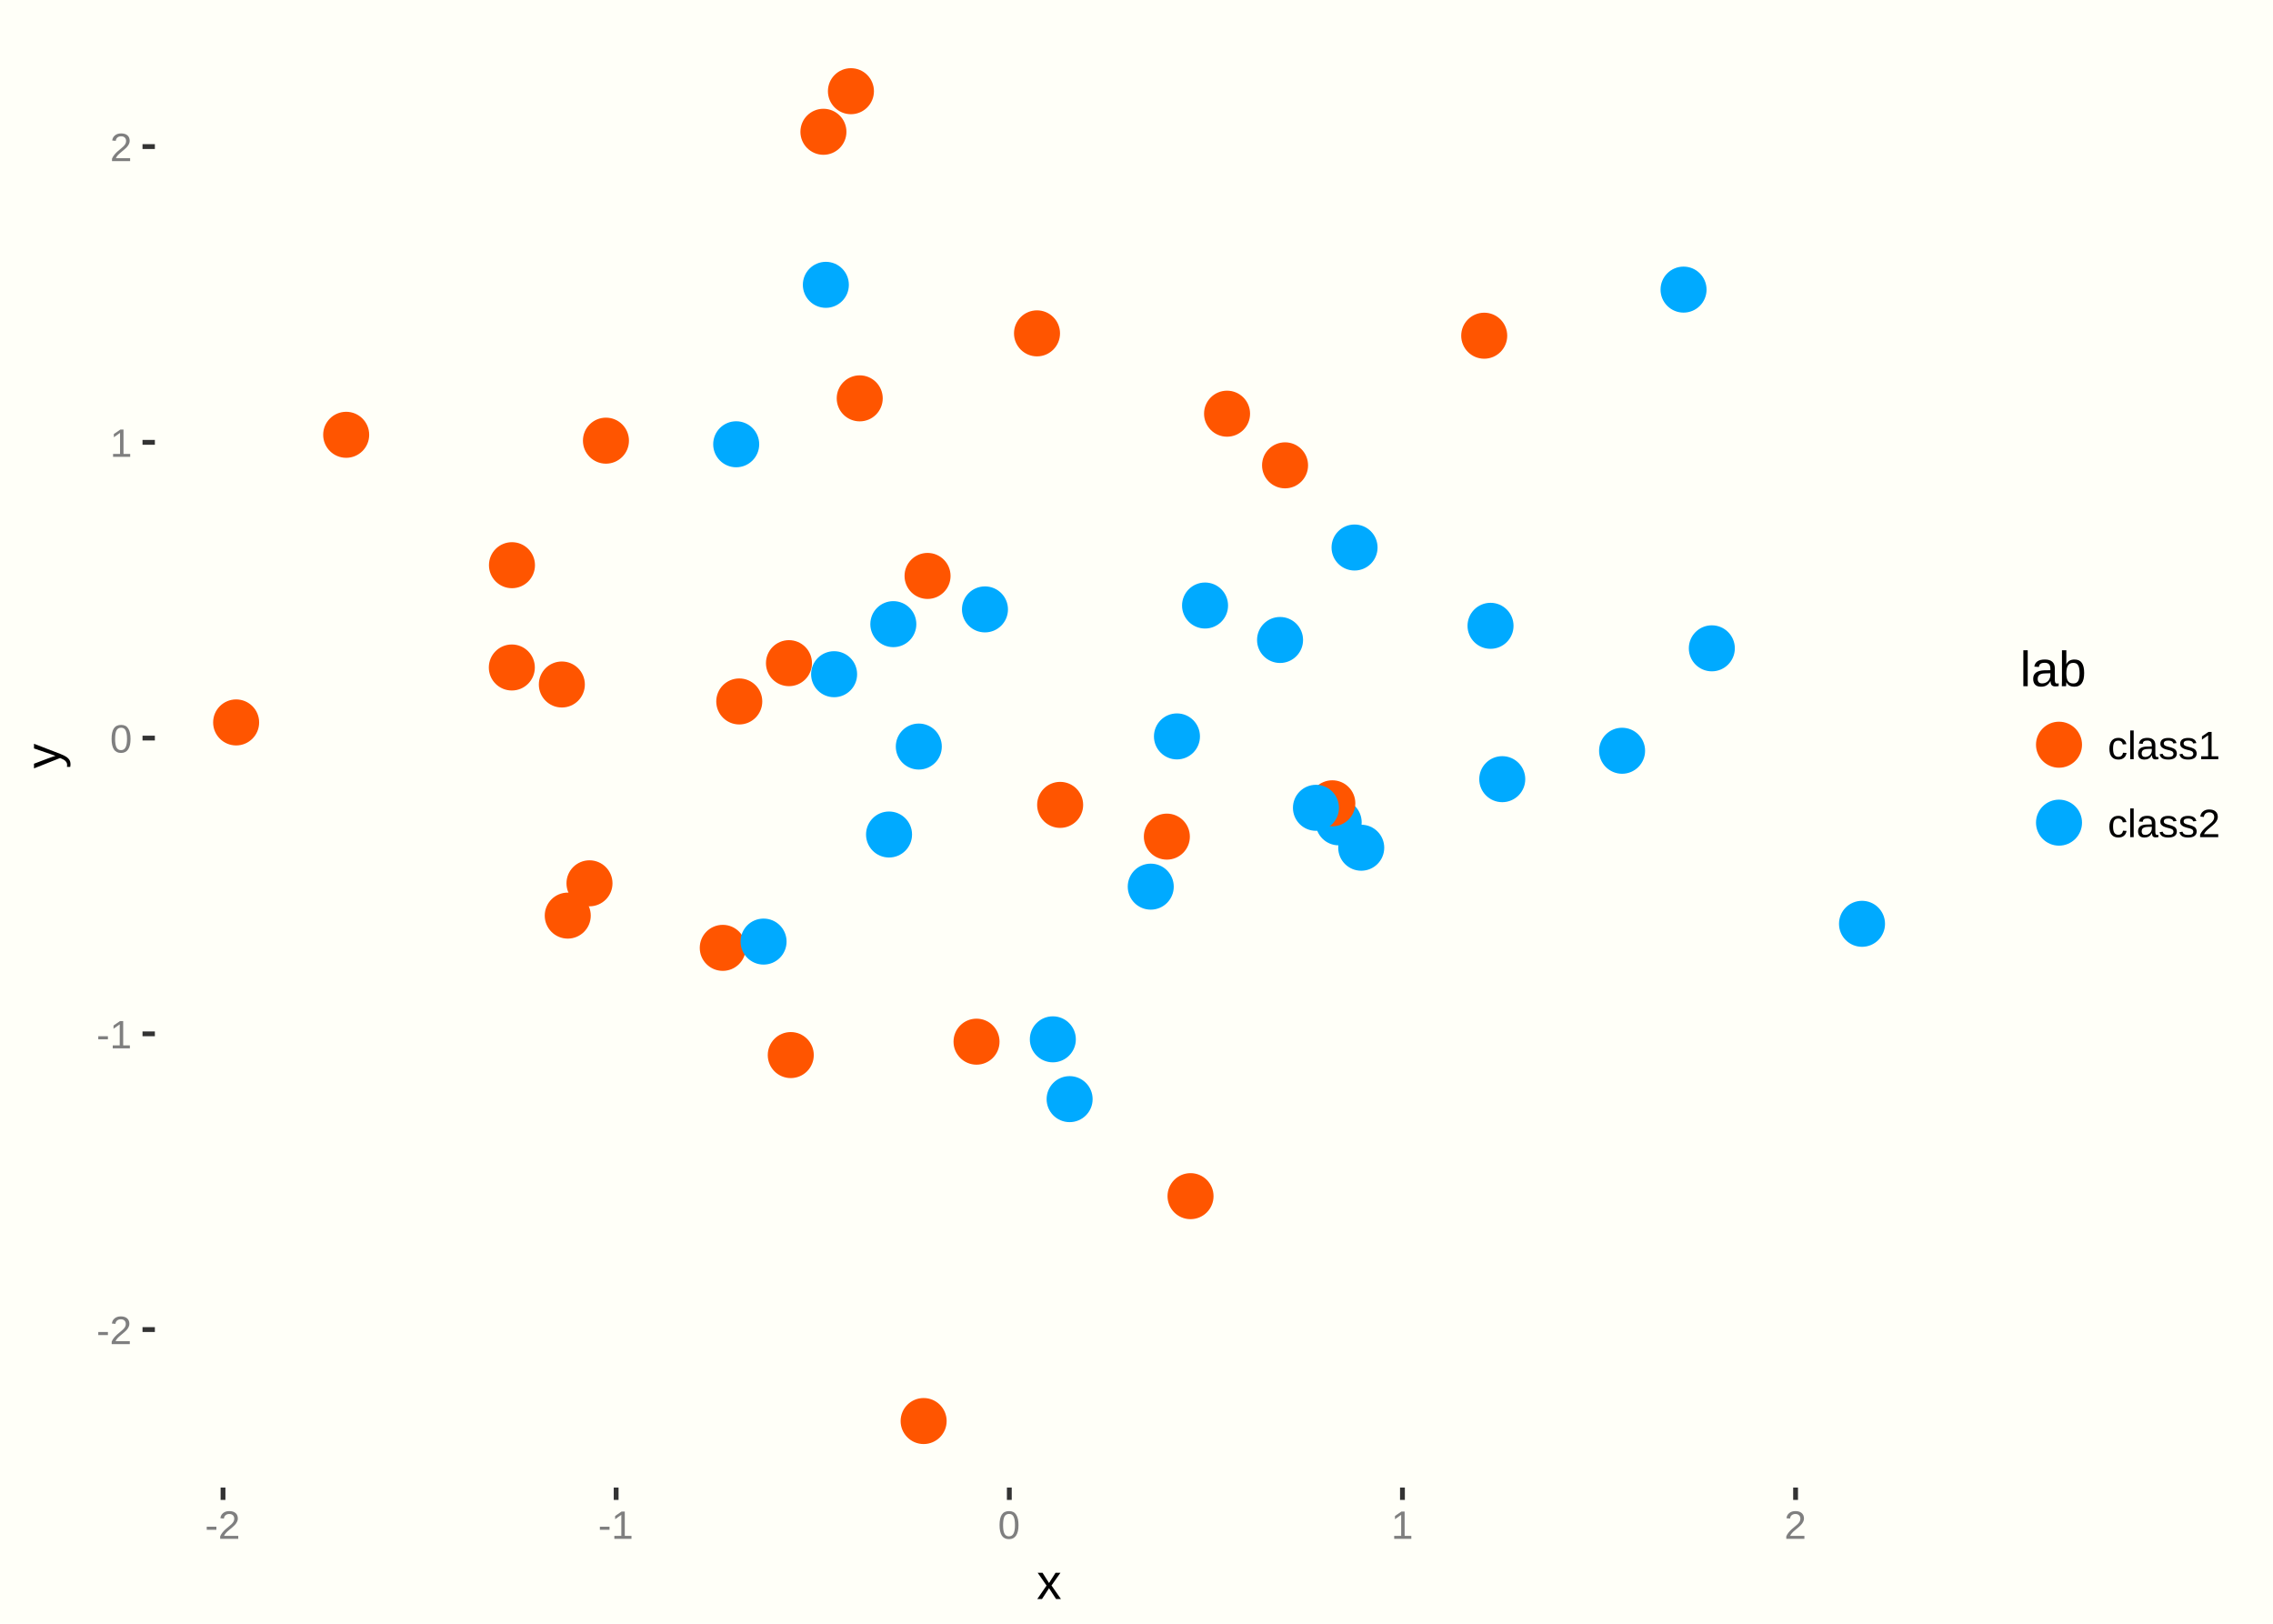
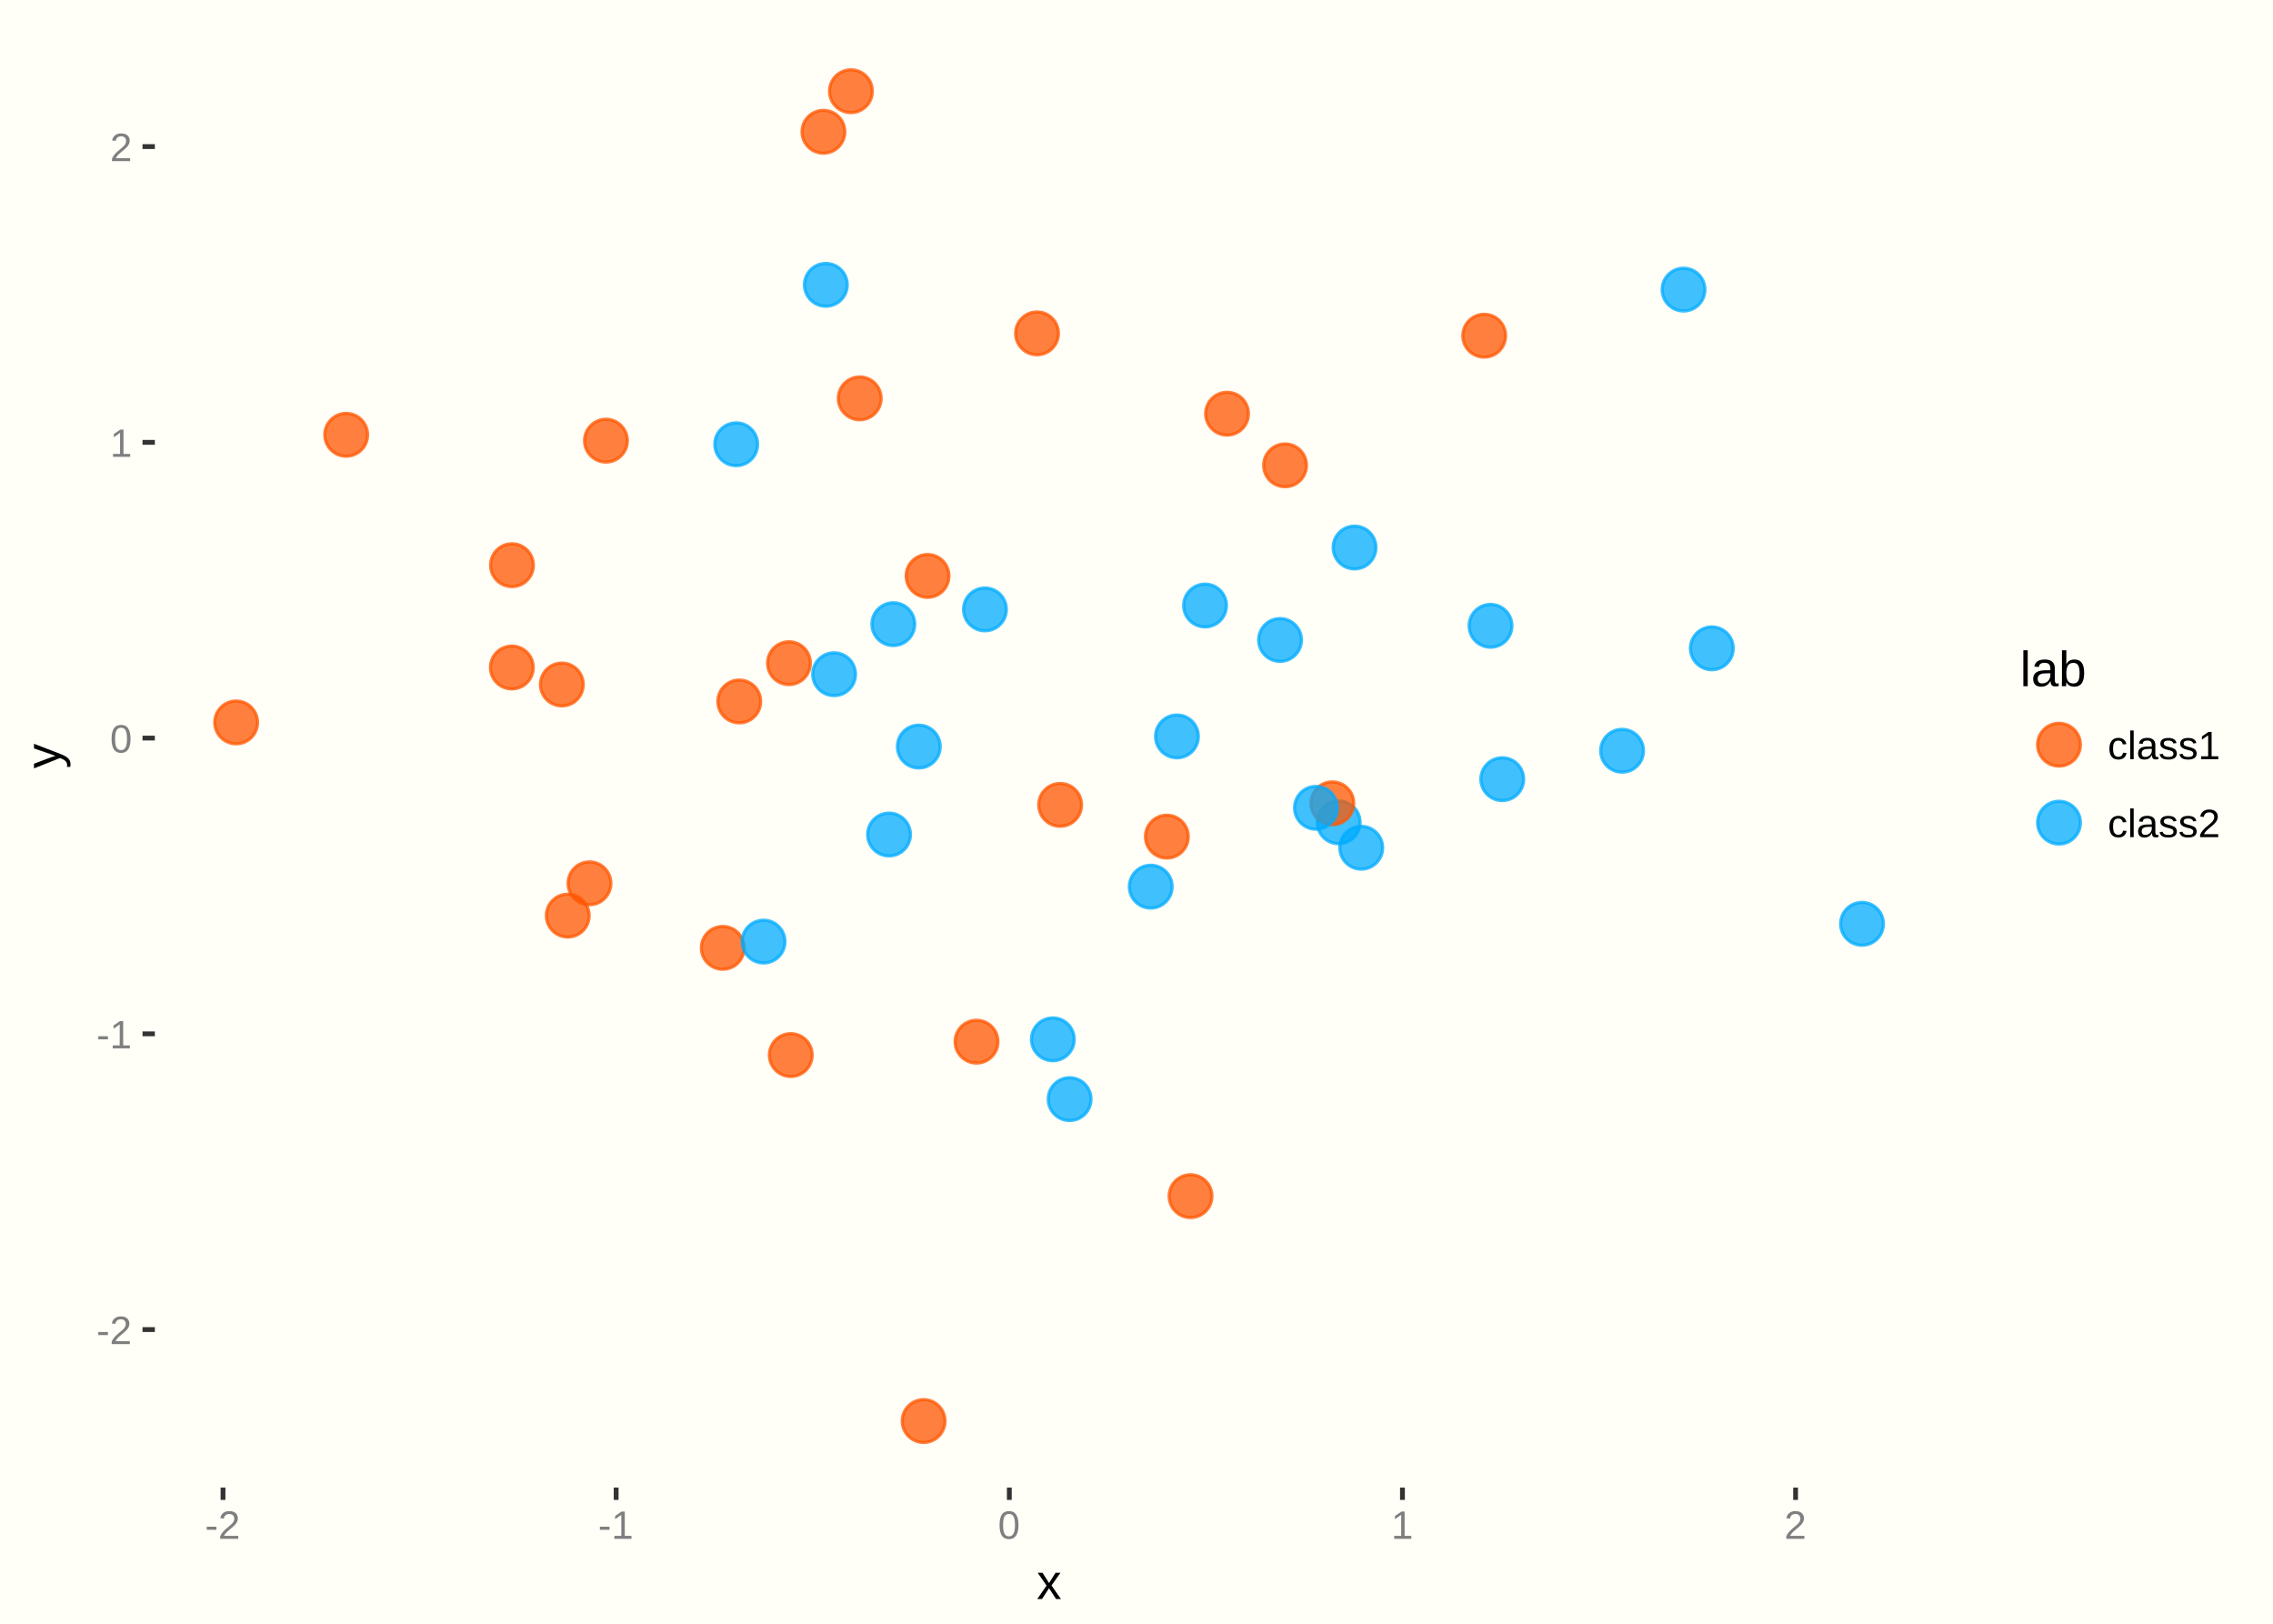
<svg xmlns="http://www.w3.org/2000/svg" viewBox="0 0 504.00 360.00">
  <defs>
    <style type="text/css">
    line, polyline, path, rect, circle {
      fill: none;
      stroke: #000000;
      stroke-linecap: round;
      stroke-linejoin: round;
      stroke-miterlimit: 10.00;
    }
  </style>
  </defs>
  <rect width="100%" height="100%" style="stroke: none; fill: none;" />
  <rect x="0.00" y="0.00" width="504.00" height="360.00" style="stroke-width: 1.07; stroke: none; fill: #FFFFF8;" />
  <defs>
    <clipPath id="cpMzQuMzM1OXw0MzAuODk3fDMyOS43OTd8NS40Nzk0NQ==">
      <rect x="34.34" y="5.48" width="396.56" height="324.32" />
    </clipPath>
  </defs>
-   <circle cx="174.94" cy="147.03" r="3.56pt" style="stroke-width: 0.71; stroke: #FF5500; fill: #FF5500;" clip-path="url(#cpMzQuMzM1OXw0MzAuODk3fDMyOS43OTd8NS40Nzk0NQ==)" />
-   <circle cx="203.73" cy="165.52" r="3.56pt" style="stroke-width: 0.71; stroke: #00AAFF; fill: #00AAFF;" clip-path="url(#cpMzQuMzM1OXw0MzAuODk3fDMyOS43OTd8NS40Nzk0NQ==)" />
-   <circle cx="359.67" cy="166.45" r="3.56pt" style="stroke-width: 0.71; stroke: #00AAFF; fill: #00AAFF;" clip-path="url(#cpMzQuMzM1OXw0MzAuODk3fDMyOS43OTd8NS40Nzk0NQ==)" />
-   <circle cx="229.94" cy="73.91" r="3.56pt" style="stroke-width: 0.71; stroke: #FF5500; fill: #FF5500;" clip-path="url(#cpMzQuMzM1OXw0MzAuODk3fDMyOS43OTd8NS40Nzk0NQ==)" />
-   <circle cx="235.07" cy="178.45" r="3.56pt" style="stroke-width: 0.71; stroke: #FF5500; fill: #FF5500;" clip-path="url(#cpMzQuMzM1OXw0MzAuODk3fDMyOS43OTd8NS40Nzk0NQ==)" />
-   <circle cx="373.30" cy="64.21" r="3.56pt" style="stroke-width: 0.71; stroke: #00AAFF; fill: #00AAFF;" clip-path="url(#cpMzQuMzM1OXw0MzAuODk3fDMyOS43OTd8NS40Nzk0NQ==)" />
-   <circle cx="263.98" cy="265.20" r="3.56pt" style="stroke-width: 0.71; stroke: #FF5500; fill: #FF5500;" clip-path="url(#cpMzQuMzM1OXw0MzAuODk3fDMyOS43OTd8NS40Nzk0NQ==)" />
-   <circle cx="113.52" cy="125.31" r="3.56pt" style="stroke-width: 0.71; stroke: #FF5500; fill: #FF5500;" clip-path="url(#cpMzQuMzM1OXw0MzAuODk3fDMyOS43OTd8NS40Nzk0NQ==)" />
-   <circle cx="163.92" cy="155.52" r="3.56pt" style="stroke-width: 0.71; stroke: #FF5500; fill: #FF5500;" clip-path="url(#cpMzQuMzM1OXw0MzAuODk3fDMyOS43OTd8NS40Nzk0NQ==)" />
-   <circle cx="184.95" cy="149.48" r="3.56pt" style="stroke-width: 0.71; stroke: #00AAFF; fill: #00AAFF;" clip-path="url(#cpMzQuMzM1OXw0MzAuODk3fDMyOS43OTd8NS40Nzk0NQ==)" />
-   <circle cx="330.50" cy="138.75" r="3.56pt" style="stroke-width: 0.71; stroke: #00AAFF; fill: #00AAFF;" clip-path="url(#cpMzQuMzM1OXw0MzAuODk3fDMyOS43OTd8NS40Nzk0NQ==)" />
-   <circle cx="255.16" cy="196.58" r="3.56pt" style="stroke-width: 0.71; stroke: #00AAFF; fill: #00AAFF;" clip-path="url(#cpMzQuMzM1OXw0MzAuODk3fDMyOS43OTd8NS40Nzk0NQ==)" />
-   <circle cx="258.73" cy="185.49" r="3.56pt" style="stroke-width: 0.71; stroke: #FF5500; fill: #FF5500;" clip-path="url(#cpMzQuMzM1OXw0MzAuODk3fDMyOS43OTd8NS40Nzk0NQ==)" />
-   <circle cx="233.45" cy="230.43" r="3.56pt" style="stroke-width: 0.71; stroke: #00AAFF; fill: #00AAFF;" clip-path="url(#cpMzQuMzM1OXw0MzAuODk3fDMyOS43OTd8NS40Nzk0NQ==)" />
-   <circle cx="175.34" cy="233.92" r="3.56pt" style="stroke-width: 0.71; stroke: #FF5500; fill: #FF5500;" clip-path="url(#cpMzQuMzM1OXw0MzAuODk3fDMyOS43OTd8NS40Nzk0NQ==)" />
-   <circle cx="379.57" cy="143.74" r="3.56pt" style="stroke-width: 0.71; stroke: #00AAFF; fill: #00AAFF;" clip-path="url(#cpMzQuMzM1OXw0MzAuODk3fDMyOS43OTd8NS40Nzk0NQ==)" />
-   <circle cx="267.20" cy="134.25" r="3.56pt" style="stroke-width: 0.71; stroke: #00AAFF; fill: #00AAFF;" clip-path="url(#cpMzQuMzM1OXw0MzAuODk3fDMyOS43OTd8NS40Nzk0NQ==)" />
-   <circle cx="52.36" cy="160.17" r="3.56pt" style="stroke-width: 0.71; stroke: #FF5500; fill: #FF5500;" clip-path="url(#cpMzQuMzM1OXw0MzAuODk3fDMyOS43OTd8NS40Nzk0NQ==)" />
-   <circle cx="284.94" cy="103.17" r="3.56pt" style="stroke-width: 0.71; stroke: #FF5500; fill: #FF5500;" clip-path="url(#cpMzQuMzM1OXw0MzAuODk3fDMyOS43OTd8NS40Nzk0NQ==)" />
-   <circle cx="182.58" cy="29.22" r="3.56pt" style="stroke-width: 0.71; stroke: #FF5500; fill: #FF5500;" clip-path="url(#cpMzQuMzM1OXw0MzAuODk3fDMyOS43OTd8NS40Nzk0NQ==)" />
-   <circle cx="130.71" cy="195.84" r="3.56pt" style="stroke-width: 0.71; stroke: #FF5500; fill: #FF5500;" clip-path="url(#cpMzQuMzM1OXw0MzAuODk3fDMyOS43OTd8NS40Nzk0NQ==)" />
-   <circle cx="204.80" cy="315.06" r="3.56pt" style="stroke-width: 0.71; stroke: #FF5500; fill: #FF5500;" clip-path="url(#cpMzQuMzM1OXw0MzAuODk3fDMyOS43OTd8NS40Nzk0NQ==)" />
-   <circle cx="134.36" cy="97.70" r="3.56pt" style="stroke-width: 0.71; stroke: #FF5500; fill: #FF5500;" clip-path="url(#cpMzQuMzM1OXw0MzAuODk3fDMyOS43OTd8NS40Nzk0NQ==)" />
-   <circle cx="160.26" cy="210.15" r="3.56pt" style="stroke-width: 0.71; stroke: #FF5500; fill: #FF5500;" clip-path="url(#cpMzQuMzM1OXw0MzAuODk3fDMyOS43OTd8NS40Nzk0NQ==)" />
-   <circle cx="169.31" cy="208.76" r="3.56pt" style="stroke-width: 0.71; stroke: #00AAFF; fill: #00AAFF;" clip-path="url(#cpMzQuMzM1OXw0MzAuODk3fDMyOS43OTd8NS40Nzk0NQ==)" />
-   <circle cx="76.76" cy="96.40" r="3.56pt" style="stroke-width: 0.71; stroke: #FF5500; fill: #FF5500;" clip-path="url(#cpMzQuMzM1OXw0MzAuODk3fDMyOS43OTd8NS40Nzk0NQ==)" />
-   <circle cx="296.83" cy="182.32" r="3.56pt" style="stroke-width: 0.71; stroke: #00AAFF; fill: #00AAFF;" clip-path="url(#cpMzQuMzM1OXw0MzAuODk3fDMyOS43OTd8NS40Nzk0NQ==)" />
-   <circle cx="237.17" cy="243.69" r="3.56pt" style="stroke-width: 0.71; stroke: #00AAFF; fill: #00AAFF;" clip-path="url(#cpMzQuMzM1OXw0MzAuODk3fDMyOS43OTd8NS40Nzk0NQ==)" />
-   <circle cx="124.58" cy="151.76" r="3.56pt" style="stroke-width: 0.71; stroke: #FF5500; fill: #FF5500;" clip-path="url(#cpMzQuMzM1OXw0MzAuODk3fDMyOS43OTd8NS40Nzk0NQ==)" />
-   <circle cx="333.10" cy="172.75" r="3.56pt" style="stroke-width: 0.71; stroke: #00AAFF; fill: #00AAFF;" clip-path="url(#cpMzQuMzM1OXw0MzAuODk3fDMyOS43OTd8NS40Nzk0NQ==)" />
-   <circle cx="260.97" cy="163.27" r="3.56pt" style="stroke-width: 0.71; stroke: #00AAFF; fill: #00AAFF;" clip-path="url(#cpMzQuMzM1OXw0MzAuODk3fDMyOS43OTd8NS40Nzk0NQ==)" />
-   <circle cx="198.08" cy="138.38" r="3.56pt" style="stroke-width: 0.71; stroke: #00AAFF; fill: #00AAFF;" clip-path="url(#cpMzQuMzM1OXw0MzAuODk3fDMyOS43OTd8NS40Nzk0NQ==)" />
-   <circle cx="301.83" cy="187.95" r="3.56pt" style="stroke-width: 0.71; stroke: #00AAFF; fill: #00AAFF;" clip-path="url(#cpMzQuMzM1OXw0MzAuODk3fDMyOS43OTd8NS40Nzk0NQ==)" />
-   <circle cx="300.35" cy="121.39" r="3.56pt" style="stroke-width: 0.71; stroke: #00AAFF; fill: #00AAFF;" clip-path="url(#cpMzQuMzM1OXw0MzAuODk3fDMyOS43OTd8NS40Nzk0NQ==)" />
-   <circle cx="295.42" cy="178.10" r="3.56pt" style="stroke-width: 0.71; stroke: #FF5500; fill: #FF5500;" clip-path="url(#cpMzQuMzM1OXw0MzAuODk3fDMyOS43OTd8NS40Nzk0NQ==)" />
-   <circle cx="283.83" cy="141.89" r="3.56pt" style="stroke-width: 0.71; stroke: #00AAFF; fill: #00AAFF;" clip-path="url(#cpMzQuMzM1OXw0MzAuODk3fDMyOS43OTd8NS40Nzk0NQ==)" />
-   <circle cx="272.08" cy="91.72" r="3.56pt" style="stroke-width: 0.71; stroke: #FF5500; fill: #FF5500;" clip-path="url(#cpMzQuMzM1OXw0MzAuODk3fDMyOS43OTd8NS40Nzk0NQ==)" />
-   <circle cx="218.40" cy="135.11" r="3.56pt" style="stroke-width: 0.71; stroke: #00AAFF; fill: #00AAFF;" clip-path="url(#cpMzQuMzM1OXw0MzAuODk3fDMyOS43OTd8NS40Nzk0NQ==)" />
-   <circle cx="197.13" cy="185.02" r="3.56pt" style="stroke-width: 0.71; stroke: #00AAFF; fill: #00AAFF;" clip-path="url(#cpMzQuMzM1OXw0MzAuODk3fDMyOS43OTd8NS40Nzk0NQ==)" />
-   <circle cx="190.63" cy="88.32" r="3.56pt" style="stroke-width: 0.71; stroke: #FF5500; fill: #FF5500;" clip-path="url(#cpMzQuMzM1OXw0MzAuODk3fDMyOS43OTd8NS40Nzk0NQ==)" />
-   <circle cx="163.24" cy="98.50" r="3.56pt" style="stroke-width: 0.71; stroke: #00AAFF; fill: #00AAFF;" clip-path="url(#cpMzQuMzM1OXw0MzAuODk3fDMyOS43OTd8NS40Nzk0NQ==)" />
-   <circle cx="205.67" cy="127.69" r="3.56pt" style="stroke-width: 0.71; stroke: #FF5500; fill: #FF5500;" clip-path="url(#cpMzQuMzM1OXw0MzAuODk3fDMyOS43OTd8NS40Nzk0NQ==)" />
-   <circle cx="113.49" cy="147.99" r="3.56pt" style="stroke-width: 0.71; stroke: #FF5500; fill: #FF5500;" clip-path="url(#cpMzQuMzM1OXw0MzAuODk3fDMyOS43OTd8NS40Nzk0NQ==)" />
-   <circle cx="412.87" cy="204.82" r="3.56pt" style="stroke-width: 0.71; stroke: #00AAFF; fill: #00AAFF;" clip-path="url(#cpMzQuMzM1OXw0MzAuODk3fDMyOS43OTd8NS40Nzk0NQ==)" />
-   <circle cx="329.10" cy="74.43" r="3.56pt" style="stroke-width: 0.71; stroke: #FF5500; fill: #FF5500;" clip-path="url(#cpMzQuMzM1OXw0MzAuODk3fDMyOS43OTd8NS40Nzk0NQ==)" />
-   <circle cx="125.89" cy="203.00" r="3.56pt" style="stroke-width: 0.71; stroke: #FF5500; fill: #FF5500;" clip-path="url(#cpMzQuMzM1OXw0MzAuODk3fDMyOS43OTd8NS40Nzk0NQ==)" />
-   <circle cx="188.68" cy="20.22" r="3.56pt" style="stroke-width: 0.71; stroke: #FF5500; fill: #FF5500;" clip-path="url(#cpMzQuMzM1OXw0MzAuODk3fDMyOS43OTd8NS40Nzk0NQ==)" />
-   <circle cx="183.12" cy="63.15" r="3.56pt" style="stroke-width: 0.71; stroke: #00AAFF; fill: #00AAFF;" clip-path="url(#cpMzQuMzM1OXw0MzAuODk3fDMyOS43OTd8NS40Nzk0NQ==)" />
-   <circle cx="291.79" cy="179.10" r="3.56pt" style="stroke-width: 0.71; stroke: #00AAFF; fill: #00AAFF;" clip-path="url(#cpMzQuMzM1OXw0MzAuODk3fDMyOS43OTd8NS40Nzk0NQ==)" />
-   <circle cx="216.53" cy="230.95" r="3.56pt" style="stroke-width: 0.71; stroke: #FF5500; fill: #FF5500;" clip-path="url(#cpMzQuMzM1OXw0MzAuODk3fDMyOS43OTd8NS40Nzk0NQ==)" />
+   <circle cx="174.94" cy="147.03" r="3.56pt" style="stroke-width: 0.71; stroke: #FF5500; stroke-opacity: 0.75; fill: #FF5500; fill-opacity: 0.75;" clip-path="url(#cpMzQuMzM1OXw0MzAuODk3fDMyOS43OTd8NS40Nzk0NQ==)" />
+   <circle cx="203.73" cy="165.52" r="3.56pt" style="stroke-width: 0.71; stroke: #00AAFF; stroke-opacity: 0.75; fill: #00AAFF; fill-opacity: 0.75;" clip-path="url(#cpMzQuMzM1OXw0MzAuODk3fDMyOS43OTd8NS40Nzk0NQ==)" />
+   <circle cx="359.67" cy="166.45" r="3.56pt" style="stroke-width: 0.71; stroke: #00AAFF; stroke-opacity: 0.75; fill: #00AAFF; fill-opacity: 0.75;" clip-path="url(#cpMzQuMzM1OXw0MzAuODk3fDMyOS43OTd8NS40Nzk0NQ==)" />
+   <circle cx="229.94" cy="73.91" r="3.56pt" style="stroke-width: 0.71; stroke: #FF5500; stroke-opacity: 0.75; fill: #FF5500; fill-opacity: 0.75;" clip-path="url(#cpMzQuMzM1OXw0MzAuODk3fDMyOS43OTd8NS40Nzk0NQ==)" />
+   <circle cx="235.07" cy="178.45" r="3.56pt" style="stroke-width: 0.71; stroke: #FF5500; stroke-opacity: 0.75; fill: #FF5500; fill-opacity: 0.75;" clip-path="url(#cpMzQuMzM1OXw0MzAuODk3fDMyOS43OTd8NS40Nzk0NQ==)" />
+   <circle cx="373.30" cy="64.21" r="3.56pt" style="stroke-width: 0.71; stroke: #00AAFF; stroke-opacity: 0.75; fill: #00AAFF; fill-opacity: 0.75;" clip-path="url(#cpMzQuMzM1OXw0MzAuODk3fDMyOS43OTd8NS40Nzk0NQ==)" />
+   <circle cx="263.98" cy="265.20" r="3.56pt" style="stroke-width: 0.71; stroke: #FF5500; stroke-opacity: 0.75; fill: #FF5500; fill-opacity: 0.75;" clip-path="url(#cpMzQuMzM1OXw0MzAuODk3fDMyOS43OTd8NS40Nzk0NQ==)" />
+   <circle cx="113.52" cy="125.31" r="3.56pt" style="stroke-width: 0.71; stroke: #FF5500; stroke-opacity: 0.75; fill: #FF5500; fill-opacity: 0.75;" clip-path="url(#cpMzQuMzM1OXw0MzAuODk3fDMyOS43OTd8NS40Nzk0NQ==)" />
+   <circle cx="163.92" cy="155.52" r="3.56pt" style="stroke-width: 0.71; stroke: #FF5500; stroke-opacity: 0.75; fill: #FF5500; fill-opacity: 0.75;" clip-path="url(#cpMzQuMzM1OXw0MzAuODk3fDMyOS43OTd8NS40Nzk0NQ==)" />
+   <circle cx="184.95" cy="149.48" r="3.56pt" style="stroke-width: 0.71; stroke: #00AAFF; stroke-opacity: 0.75; fill: #00AAFF; fill-opacity: 0.75;" clip-path="url(#cpMzQuMzM1OXw0MzAuODk3fDMyOS43OTd8NS40Nzk0NQ==)" />
+   <circle cx="330.50" cy="138.75" r="3.56pt" style="stroke-width: 0.71; stroke: #00AAFF; stroke-opacity: 0.75; fill: #00AAFF; fill-opacity: 0.75;" clip-path="url(#cpMzQuMzM1OXw0MzAuODk3fDMyOS43OTd8NS40Nzk0NQ==)" />
+   <circle cx="255.16" cy="196.58" r="3.56pt" style="stroke-width: 0.71; stroke: #00AAFF; stroke-opacity: 0.75; fill: #00AAFF; fill-opacity: 0.75;" clip-path="url(#cpMzQuMzM1OXw0MzAuODk3fDMyOS43OTd8NS40Nzk0NQ==)" />
+   <circle cx="258.73" cy="185.49" r="3.56pt" style="stroke-width: 0.71; stroke: #FF5500; stroke-opacity: 0.75; fill: #FF5500; fill-opacity: 0.75;" clip-path="url(#cpMzQuMzM1OXw0MzAuODk3fDMyOS43OTd8NS40Nzk0NQ==)" />
+   <circle cx="233.45" cy="230.43" r="3.56pt" style="stroke-width: 0.71; stroke: #00AAFF; stroke-opacity: 0.75; fill: #00AAFF; fill-opacity: 0.75;" clip-path="url(#cpMzQuMzM1OXw0MzAuODk3fDMyOS43OTd8NS40Nzk0NQ==)" />
+   <circle cx="175.34" cy="233.92" r="3.56pt" style="stroke-width: 0.71; stroke: #FF5500; stroke-opacity: 0.75; fill: #FF5500; fill-opacity: 0.75;" clip-path="url(#cpMzQuMzM1OXw0MzAuODk3fDMyOS43OTd8NS40Nzk0NQ==)" />
+   <circle cx="379.57" cy="143.74" r="3.56pt" style="stroke-width: 0.71; stroke: #00AAFF; stroke-opacity: 0.75; fill: #00AAFF; fill-opacity: 0.75;" clip-path="url(#cpMzQuMzM1OXw0MzAuODk3fDMyOS43OTd8NS40Nzk0NQ==)" />
+   <circle cx="267.20" cy="134.25" r="3.56pt" style="stroke-width: 0.71; stroke: #00AAFF; stroke-opacity: 0.75; fill: #00AAFF; fill-opacity: 0.75;" clip-path="url(#cpMzQuMzM1OXw0MzAuODk3fDMyOS43OTd8NS40Nzk0NQ==)" />
+   <circle cx="52.36" cy="160.17" r="3.56pt" style="stroke-width: 0.71; stroke: #FF5500; stroke-opacity: 0.75; fill: #FF5500; fill-opacity: 0.75;" clip-path="url(#cpMzQuMzM1OXw0MzAuODk3fDMyOS43OTd8NS40Nzk0NQ==)" />
+   <circle cx="284.94" cy="103.17" r="3.56pt" style="stroke-width: 0.71; stroke: #FF5500; stroke-opacity: 0.75; fill: #FF5500; fill-opacity: 0.75;" clip-path="url(#cpMzQuMzM1OXw0MzAuODk3fDMyOS43OTd8NS40Nzk0NQ==)" />
+   <circle cx="182.58" cy="29.22" r="3.56pt" style="stroke-width: 0.71; stroke: #FF5500; stroke-opacity: 0.75; fill: #FF5500; fill-opacity: 0.75;" clip-path="url(#cpMzQuMzM1OXw0MzAuODk3fDMyOS43OTd8NS40Nzk0NQ==)" />
+   <circle cx="130.71" cy="195.84" r="3.56pt" style="stroke-width: 0.71; stroke: #FF5500; stroke-opacity: 0.75; fill: #FF5500; fill-opacity: 0.75;" clip-path="url(#cpMzQuMzM1OXw0MzAuODk3fDMyOS43OTd8NS40Nzk0NQ==)" />
+   <circle cx="204.80" cy="315.06" r="3.56pt" style="stroke-width: 0.71; stroke: #FF5500; stroke-opacity: 0.75; fill: #FF5500; fill-opacity: 0.75;" clip-path="url(#cpMzQuMzM1OXw0MzAuODk3fDMyOS43OTd8NS40Nzk0NQ==)" />
+   <circle cx="134.36" cy="97.70" r="3.56pt" style="stroke-width: 0.71; stroke: #FF5500; stroke-opacity: 0.75; fill: #FF5500; fill-opacity: 0.75;" clip-path="url(#cpMzQuMzM1OXw0MzAuODk3fDMyOS43OTd8NS40Nzk0NQ==)" />
+   <circle cx="160.26" cy="210.15" r="3.56pt" style="stroke-width: 0.71; stroke: #FF5500; stroke-opacity: 0.75; fill: #FF5500; fill-opacity: 0.75;" clip-path="url(#cpMzQuMzM1OXw0MzAuODk3fDMyOS43OTd8NS40Nzk0NQ==)" />
+   <circle cx="169.31" cy="208.76" r="3.56pt" style="stroke-width: 0.71; stroke: #00AAFF; stroke-opacity: 0.75; fill: #00AAFF; fill-opacity: 0.75;" clip-path="url(#cpMzQuMzM1OXw0MzAuODk3fDMyOS43OTd8NS40Nzk0NQ==)" />
+   <circle cx="76.76" cy="96.40" r="3.56pt" style="stroke-width: 0.71; stroke: #FF5500; stroke-opacity: 0.75; fill: #FF5500; fill-opacity: 0.75;" clip-path="url(#cpMzQuMzM1OXw0MzAuODk3fDMyOS43OTd8NS40Nzk0NQ==)" />
+   <circle cx="296.83" cy="182.32" r="3.56pt" style="stroke-width: 0.71; stroke: #00AAFF; stroke-opacity: 0.75; fill: #00AAFF; fill-opacity: 0.75;" clip-path="url(#cpMzQuMzM1OXw0MzAuODk3fDMyOS43OTd8NS40Nzk0NQ==)" />
+   <circle cx="237.17" cy="243.69" r="3.56pt" style="stroke-width: 0.71; stroke: #00AAFF; stroke-opacity: 0.75; fill: #00AAFF; fill-opacity: 0.75;" clip-path="url(#cpMzQuMzM1OXw0MzAuODk3fDMyOS43OTd8NS40Nzk0NQ==)" />
+   <circle cx="124.58" cy="151.76" r="3.56pt" style="stroke-width: 0.71; stroke: #FF5500; stroke-opacity: 0.75; fill: #FF5500; fill-opacity: 0.75;" clip-path="url(#cpMzQuMzM1OXw0MzAuODk3fDMyOS43OTd8NS40Nzk0NQ==)" />
+   <circle cx="333.10" cy="172.75" r="3.56pt" style="stroke-width: 0.71; stroke: #00AAFF; stroke-opacity: 0.75; fill: #00AAFF; fill-opacity: 0.75;" clip-path="url(#cpMzQuMzM1OXw0MzAuODk3fDMyOS43OTd8NS40Nzk0NQ==)" />
+   <circle cx="260.97" cy="163.27" r="3.56pt" style="stroke-width: 0.71; stroke: #00AAFF; stroke-opacity: 0.75; fill: #00AAFF; fill-opacity: 0.75;" clip-path="url(#cpMzQuMzM1OXw0MzAuODk3fDMyOS43OTd8NS40Nzk0NQ==)" />
+   <circle cx="198.08" cy="138.38" r="3.56pt" style="stroke-width: 0.71; stroke: #00AAFF; stroke-opacity: 0.75; fill: #00AAFF; fill-opacity: 0.75;" clip-path="url(#cpMzQuMzM1OXw0MzAuODk3fDMyOS43OTd8NS40Nzk0NQ==)" />
+   <circle cx="301.83" cy="187.95" r="3.56pt" style="stroke-width: 0.71; stroke: #00AAFF; stroke-opacity: 0.75; fill: #00AAFF; fill-opacity: 0.75;" clip-path="url(#cpMzQuMzM1OXw0MzAuODk3fDMyOS43OTd8NS40Nzk0NQ==)" />
+   <circle cx="300.35" cy="121.39" r="3.56pt" style="stroke-width: 0.71; stroke: #00AAFF; stroke-opacity: 0.75; fill: #00AAFF; fill-opacity: 0.75;" clip-path="url(#cpMzQuMzM1OXw0MzAuODk3fDMyOS43OTd8NS40Nzk0NQ==)" />
+   <circle cx="295.42" cy="178.10" r="3.56pt" style="stroke-width: 0.71; stroke: #FF5500; stroke-opacity: 0.75; fill: #FF5500; fill-opacity: 0.75;" clip-path="url(#cpMzQuMzM1OXw0MzAuODk3fDMyOS43OTd8NS40Nzk0NQ==)" />
+   <circle cx="283.83" cy="141.89" r="3.56pt" style="stroke-width: 0.71; stroke: #00AAFF; stroke-opacity: 0.75; fill: #00AAFF; fill-opacity: 0.75;" clip-path="url(#cpMzQuMzM1OXw0MzAuODk3fDMyOS43OTd8NS40Nzk0NQ==)" />
+   <circle cx="272.08" cy="91.72" r="3.56pt" style="stroke-width: 0.71; stroke: #FF5500; stroke-opacity: 0.75; fill: #FF5500; fill-opacity: 0.75;" clip-path="url(#cpMzQuMzM1OXw0MzAuODk3fDMyOS43OTd8NS40Nzk0NQ==)" />
+   <circle cx="218.40" cy="135.11" r="3.56pt" style="stroke-width: 0.71; stroke: #00AAFF; stroke-opacity: 0.75; fill: #00AAFF; fill-opacity: 0.75;" clip-path="url(#cpMzQuMzM1OXw0MzAuODk3fDMyOS43OTd8NS40Nzk0NQ==)" />
+   <circle cx="197.13" cy="185.02" r="3.56pt" style="stroke-width: 0.71; stroke: #00AAFF; stroke-opacity: 0.75; fill: #00AAFF; fill-opacity: 0.75;" clip-path="url(#cpMzQuMzM1OXw0MzAuODk3fDMyOS43OTd8NS40Nzk0NQ==)" />
+   <circle cx="190.63" cy="88.32" r="3.56pt" style="stroke-width: 0.71; stroke: #FF5500; stroke-opacity: 0.75; fill: #FF5500; fill-opacity: 0.75;" clip-path="url(#cpMzQuMzM1OXw0MzAuODk3fDMyOS43OTd8NS40Nzk0NQ==)" />
+   <circle cx="163.24" cy="98.50" r="3.56pt" style="stroke-width: 0.71; stroke: #00AAFF; stroke-opacity: 0.75; fill: #00AAFF; fill-opacity: 0.75;" clip-path="url(#cpMzQuMzM1OXw0MzAuODk3fDMyOS43OTd8NS40Nzk0NQ==)" />
+   <circle cx="205.67" cy="127.69" r="3.56pt" style="stroke-width: 0.71; stroke: #FF5500; stroke-opacity: 0.75; fill: #FF5500; fill-opacity: 0.75;" clip-path="url(#cpMzQuMzM1OXw0MzAuODk3fDMyOS43OTd8NS40Nzk0NQ==)" />
+   <circle cx="113.49" cy="147.99" r="3.56pt" style="stroke-width: 0.71; stroke: #FF5500; stroke-opacity: 0.75; fill: #FF5500; fill-opacity: 0.75;" clip-path="url(#cpMzQuMzM1OXw0MzAuODk3fDMyOS43OTd8NS40Nzk0NQ==)" />
+   <circle cx="412.87" cy="204.82" r="3.56pt" style="stroke-width: 0.71; stroke: #00AAFF; stroke-opacity: 0.75; fill: #00AAFF; fill-opacity: 0.75;" clip-path="url(#cpMzQuMzM1OXw0MzAuODk3fDMyOS43OTd8NS40Nzk0NQ==)" />
+   <circle cx="329.10" cy="74.43" r="3.56pt" style="stroke-width: 0.71; stroke: #FF5500; stroke-opacity: 0.75; fill: #FF5500; fill-opacity: 0.75;" clip-path="url(#cpMzQuMzM1OXw0MzAuODk3fDMyOS43OTd8NS40Nzk0NQ==)" />
+   <circle cx="125.89" cy="203.00" r="3.56pt" style="stroke-width: 0.71; stroke: #FF5500; stroke-opacity: 0.75; fill: #FF5500; fill-opacity: 0.75;" clip-path="url(#cpMzQuMzM1OXw0MzAuODk3fDMyOS43OTd8NS40Nzk0NQ==)" />
+   <circle cx="188.68" cy="20.22" r="3.56pt" style="stroke-width: 0.71; stroke: #FF5500; stroke-opacity: 0.75; fill: #FF5500; fill-opacity: 0.75;" clip-path="url(#cpMzQuMzM1OXw0MzAuODk3fDMyOS43OTd8NS40Nzk0NQ==)" />
+   <circle cx="183.12" cy="63.15" r="3.56pt" style="stroke-width: 0.71; stroke: #00AAFF; stroke-opacity: 0.75; fill: #00AAFF; fill-opacity: 0.75;" clip-path="url(#cpMzQuMzM1OXw0MzAuODk3fDMyOS43OTd8NS40Nzk0NQ==)" />
+   <circle cx="291.79" cy="179.10" r="3.56pt" style="stroke-width: 0.71; stroke: #00AAFF; stroke-opacity: 0.75; fill: #00AAFF; fill-opacity: 0.75;" clip-path="url(#cpMzQuMzM1OXw0MzAuODk3fDMyOS43OTd8NS40Nzk0NQ==)" />
+   <circle cx="216.53" cy="230.95" r="3.56pt" style="stroke-width: 0.71; stroke: #FF5500; stroke-opacity: 0.75; fill: #FF5500; fill-opacity: 0.75;" clip-path="url(#cpMzQuMzM1OXw0MzAuODk3fDMyOS43OTd8NS40Nzk0NQ==)" />
  <defs>
    <clipPath id="cpMHw1MDR8MzYwfDA=">
      <rect x="0.00" y="0.00" width="504.00" height="360.00" />
    </clipPath>
  </defs>
  <g clip-path="url(#cpMHw1MDR8MzYwfDA=)">
    <text x="21.40" y="298.00" style="font-size: 8.80px; fill: #7F7F7F; font-family: Arial;" textLength="8.00px" lengthAdjust="spacingAndGlyphs">-2</text>
  </g>
  <g clip-path="url(#cpMHw1MDR8MzYwfDA=)">
    <text x="21.40" y="232.43" style="font-size: 8.80px; fill: #7F7F7F; font-family: Arial;" textLength="8.00px" lengthAdjust="spacingAndGlyphs">-1</text>
  </g>
  <g clip-path="url(#cpMHw1MDR8MzYwfDA=)">
    <text x="24.40" y="166.86" style="font-size: 8.80px; fill: #7F7F7F; font-family: Arial;" textLength="5.01px" lengthAdjust="spacingAndGlyphs">0</text>
  </g>
  <g clip-path="url(#cpMHw1MDR8MzYwfDA=)">
    <text x="24.40" y="101.29" style="font-size: 8.80px; fill: #7F7F7F; font-family: Arial;" textLength="5.01px" lengthAdjust="spacingAndGlyphs">1</text>
  </g>
  <g clip-path="url(#cpMHw1MDR8MzYwfDA=)">
    <text x="24.40" y="35.72" style="font-size: 8.80px; fill: #7F7F7F; font-family: Arial;" textLength="5.01px" lengthAdjust="spacingAndGlyphs">2</text>
  </g>
  <polyline points="31.60,294.78 34.34,294.78 " style="stroke-width: 1.07; stroke: #333333; stroke-linecap: butt;" clip-path="url(#cpMHw1MDR8MzYwfDA=)" />
  <polyline points="31.60,229.21 34.34,229.21 " style="stroke-width: 1.07; stroke: #333333; stroke-linecap: butt;" clip-path="url(#cpMHw1MDR8MzYwfDA=)" />
  <polyline points="31.60,163.64 34.34,163.64 " style="stroke-width: 1.07; stroke: #333333; stroke-linecap: butt;" clip-path="url(#cpMHw1MDR8MzYwfDA=)" />
  <polyline points="31.60,98.07 34.34,98.07 " style="stroke-width: 1.07; stroke: #333333; stroke-linecap: butt;" clip-path="url(#cpMHw1MDR8MzYwfDA=)" />
  <polyline points="31.60,32.50 34.34,32.50 " style="stroke-width: 1.07; stroke: #333333; stroke-linecap: butt;" clip-path="url(#cpMHw1MDR8MzYwfDA=)" />
  <polyline points="49.45,332.54 49.45,329.80 " style="stroke-width: 1.07; stroke: #333333; stroke-linecap: butt;" clip-path="url(#cpMHw1MDR8MzYwfDA=)" />
  <polyline points="136.62,332.54 136.62,329.80 " style="stroke-width: 1.07; stroke: #333333; stroke-linecap: butt;" clip-path="url(#cpMHw1MDR8MzYwfDA=)" />
  <polyline points="223.80,332.54 223.80,329.80 " style="stroke-width: 1.07; stroke: #333333; stroke-linecap: butt;" clip-path="url(#cpMHw1MDR8MzYwfDA=)" />
  <polyline points="310.97,332.54 310.97,329.80 " style="stroke-width: 1.07; stroke: #333333; stroke-linecap: butt;" clip-path="url(#cpMHw1MDR8MzYwfDA=)" />
  <polyline points="398.14,332.54 398.14,329.80 " style="stroke-width: 1.07; stroke: #333333; stroke-linecap: butt;" clip-path="url(#cpMHw1MDR8MzYwfDA=)" />
  <g clip-path="url(#cpMHw1MDR8MzYwfDA=)">
    <text x="45.45" y="341.17" style="font-size: 8.80px; fill: #7F7F7F; font-family: Arial;" textLength="8.00px" lengthAdjust="spacingAndGlyphs">-2</text>
  </g>
  <g clip-path="url(#cpMHw1MDR8MzYwfDA=)">
    <text x="132.62" y="341.17" style="font-size: 8.80px; fill: #7F7F7F; font-family: Arial;" textLength="8.00px" lengthAdjust="spacingAndGlyphs">-1</text>
  </g>
  <g clip-path="url(#cpMHw1MDR8MzYwfDA=)">
    <text x="221.29" y="341.17" style="font-size: 8.80px; fill: #7F7F7F; font-family: Arial;" textLength="5.01px" lengthAdjust="spacingAndGlyphs">0</text>
  </g>
  <g clip-path="url(#cpMHw1MDR8MzYwfDA=)">
    <text x="308.47" y="341.17" style="font-size: 8.80px; fill: #7F7F7F; font-family: Arial;" textLength="5.01px" lengthAdjust="spacingAndGlyphs">1</text>
  </g>
  <g clip-path="url(#cpMHw1MDR8MzYwfDA=)">
    <text x="395.64" y="341.17" style="font-size: 8.80px; fill: #7F7F7F; font-family: Arial;" textLength="5.01px" lengthAdjust="spacingAndGlyphs">2</text>
  </g>
  <g clip-path="url(#cpMHw1MDR8MzYwfDA=)">
    <text x="229.87" y="354.52" style="font-size: 11.00px; font-family: Arial;" textLength="5.50px" lengthAdjust="spacingAndGlyphs">x</text>
  </g>
  <g clip-path="url(#cpMHw1MDR8MzYwfDA=)">
    <text transform="translate(13.35,170.39) rotate(-90)" style="font-size: 11.00px; font-family: Arial;" textLength="5.50px" lengthAdjust="spacingAndGlyphs">y</text>
  </g>
  <rect x="442.24" y="138.58" width="56.28" height="58.12" style="stroke-width: 1.07; stroke: none; fill: #FFFFF8;" clip-path="url(#cpMHw1MDR8MzYwfDA=)" />
  <g clip-path="url(#cpMHw1MDR8MzYwfDA=)">
    <text x="447.91" y="152.14" style="font-size: 11.00px; font-family: Arial;" textLength="14.68px" lengthAdjust="spacingAndGlyphs">lab</text>
  </g>
  <rect x="447.91" y="156.47" width="17.28" height="17.28" style="stroke-width: 1.07; stroke: none; fill: #FFFFF8;" clip-path="url(#cpMHw1MDR8MzYwfDA=)" />
-   <circle cx="456.55" cy="165.11" r="3.56pt" style="stroke-width: 0.71; stroke: #FF5500; fill: #FF5500;" clip-path="url(#cpMHw1MDR8MzYwfDA=)" />
+   <circle cx="456.55" cy="165.11" r="3.56pt" style="stroke-width: 0.71; stroke: #FF5500; stroke-opacity: 0.75; fill: #FF5500; fill-opacity: 0.75;" clip-path="url(#cpMHw1MDR8MzYwfDA=)" />
  <rect x="447.91" y="173.75" width="17.28" height="17.28" style="stroke-width: 1.07; stroke: none; fill: #FFFFF8;" clip-path="url(#cpMHw1MDR8MzYwfDA=)" />
-   <circle cx="456.55" cy="182.39" r="3.56pt" style="stroke-width: 0.71; stroke: #00AAFF; fill: #00AAFF;" clip-path="url(#cpMHw1MDR8MzYwfDA=)" />
+   <circle cx="456.55" cy="182.39" r="3.56pt" style="stroke-width: 0.71; stroke: #00AAFF; stroke-opacity: 0.75; fill: #00AAFF; fill-opacity: 0.75;" clip-path="url(#cpMHw1MDR8MzYwfDA=)" />
  <g clip-path="url(#cpMHw1MDR8MzYwfDA=)">
    <text x="467.35" y="168.33" style="font-size: 8.80px; font-family: Arial;" textLength="25.51px" lengthAdjust="spacingAndGlyphs">class1</text>
  </g>
  <g clip-path="url(#cpMHw1MDR8MzYwfDA=)">
    <text x="467.35" y="185.61" style="font-size: 8.80px; font-family: Arial;" textLength="25.51px" lengthAdjust="spacingAndGlyphs">class2</text>
  </g>
</svg>
